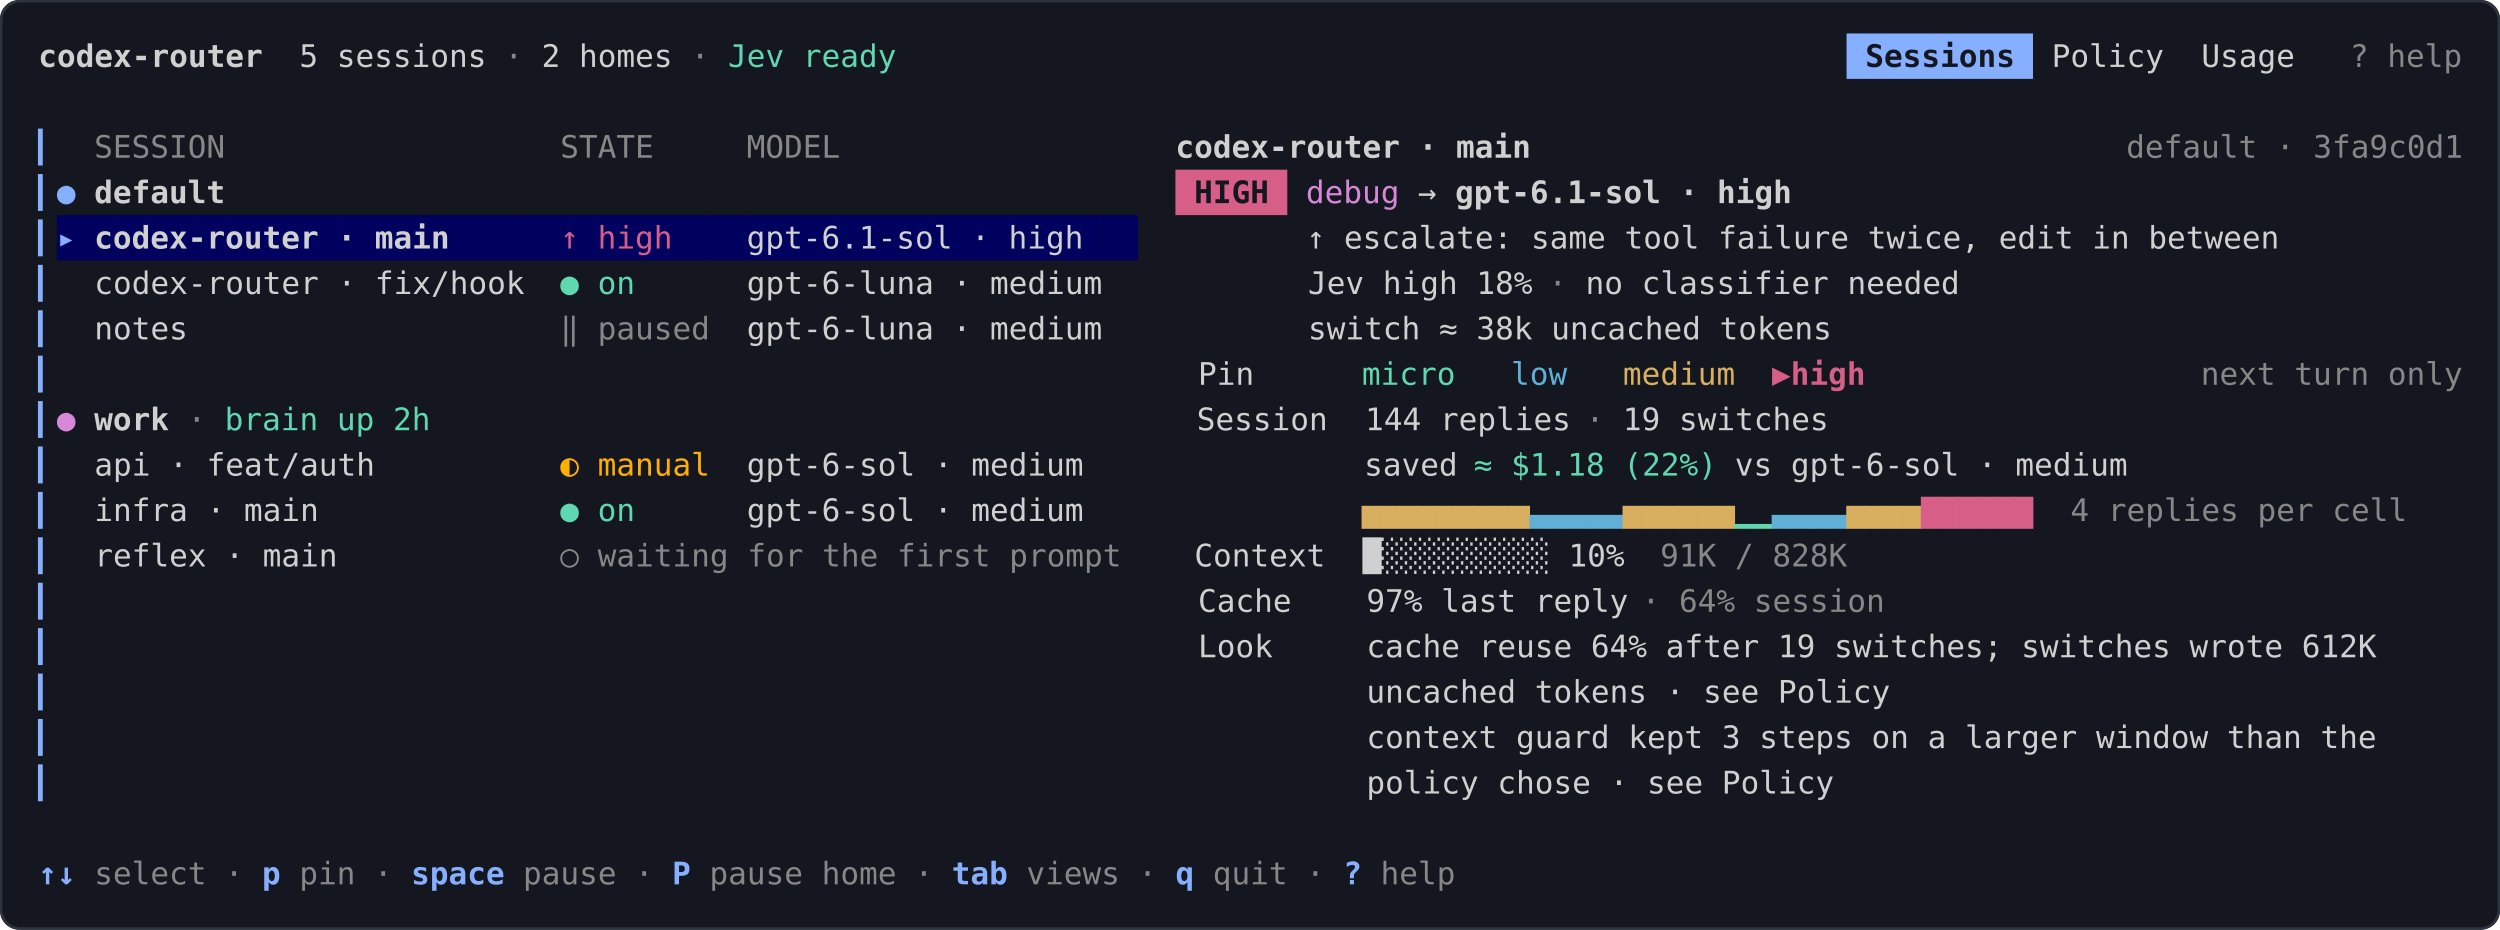
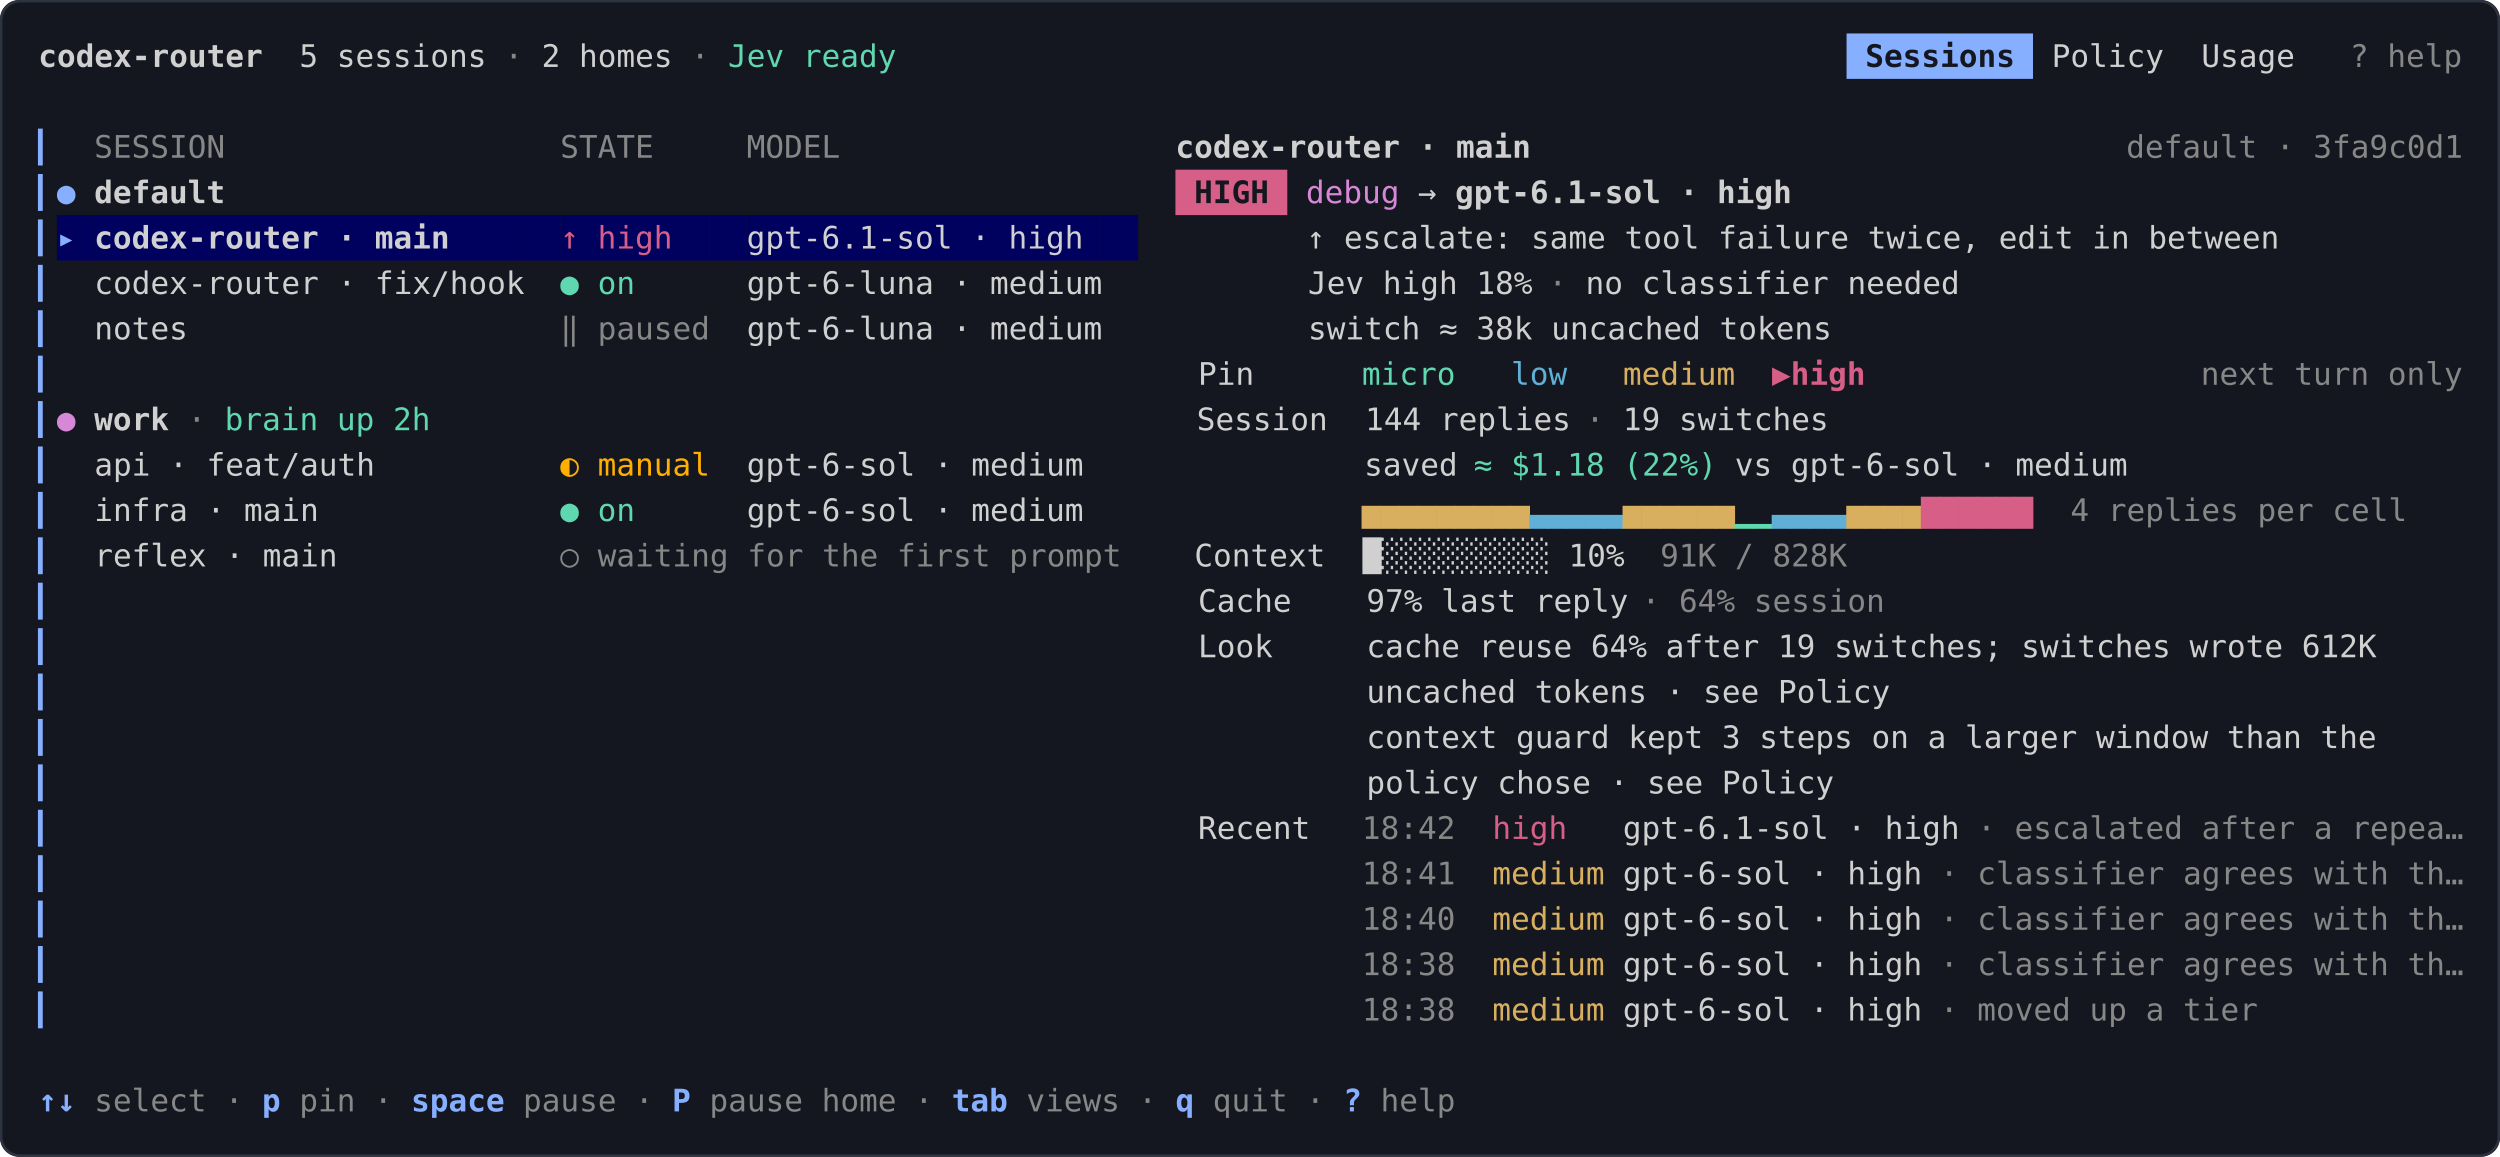
- <svg xmlns="http://www.w3.org/2000/svg" viewBox="0 0 1046 389" width="1046" height="389" role="img" aria-labelledby="title desc">
+ <svg xmlns="http://www.w3.org/2000/svg" viewBox="0 0 1046 484" width="1046" height="484" role="img" aria-labelledby="title desc">
  <style>text { font-family: ui-monospace, SFMono-Regular, Menlo, Consolas, 'DejaVu Sans Mono', monospace; font-size: 13px; }</style>
-   <rect width="1046" height="389" rx="8" fill="#14171f" />
-   <rect x="0.5" y="0.5" width="1045" height="388" rx="8" fill="none" stroke="#2e3340" />
+   <rect width="1046" height="484" rx="8" fill="#14171f" />
+   <rect x="0.5" y="0.5" width="1045" height="483" rx="8" fill="none" stroke="#2e3340" />
  <text x="16.0" y="28.0" fill="#d0d0d0" font-weight="700" xml:space="preserve">codex-router</text>
  <text x="109.6" y="28.0" fill="#d0d0d0" xml:space="preserve">  5 sessions</text>
  <text x="203.2" y="28.0" fill="#878787" xml:space="preserve"> · </text>
  <text x="226.6" y="28.0" fill="#d0d0d0" xml:space="preserve">2 homes</text>
  <text x="281.2" y="28.0" fill="#878787" xml:space="preserve"> · </text>
  <text x="304.6" y="28.0" fill="#5fd7af" xml:space="preserve">Jev ready</text>
  <rect x="772.6" y="14.0" width="78.0" height="19" fill="#87afff" />
  <text x="772.6" y="28.0" fill="#14171f" font-weight="700" xml:space="preserve"> Sessions </text>
  <text x="850.6" y="28.0" fill="#d0d0d0" xml:space="preserve"> Policy  Usage   </text>
  <text x="983.2" y="28.0" fill="#878787" xml:space="preserve">? help</text>
  <text x="16.0" y="66.0" fill="#87afff" xml:space="preserve">▎</text>
  <text x="39.4" y="66.0" fill="#878787" xml:space="preserve">SESSION                </text>
  <text x="234.4" y="66.0" fill="#878787" xml:space="preserve">STATE   </text>
  <text x="312.4" y="66.0" fill="#878787" xml:space="preserve">MODEL              </text>
  <text x="491.8" y="66.0" fill="#d0d0d0" font-weight="700" xml:space="preserve">codex-router · main</text>
  <text x="889.6" y="66.0" fill="#878787" xml:space="preserve">default · 3fa9c0d1</text>
  <text x="16.0" y="85.0" fill="#87afff" xml:space="preserve">▎</text>
  <text x="23.8" y="85.0" fill="#87afff" xml:space="preserve">● </text>
  <text x="39.4" y="85.0" fill="#d0d0d0" font-weight="700" xml:space="preserve">default</text>
  <rect x="491.8" y="71.0" width="46.8" height="19" fill="#d75f87" />
  <text x="491.8" y="85.0" fill="#14171f" font-weight="700" xml:space="preserve"> HIGH </text>
  <text x="546.4" y="85.0" fill="#d787d7" xml:space="preserve">debug</text>
  <text x="585.4" y="85.0" fill="#d0d0d0" xml:space="preserve"> → </text>
  <text x="608.8" y="85.0" fill="#d0d0d0" font-weight="700" xml:space="preserve">gpt-6.1-sol · high</text>
  <text x="16.0" y="104.0" fill="#87afff" xml:space="preserve">▎</text>
  <rect x="23.8" y="90.0" width="15.6" height="19" fill="#00005f" />
  <text x="23.8" y="104.0" fill="#87afff" font-weight="700" xml:space="preserve">▸ </text>
  <rect x="39.4" y="90.0" width="179.4" height="19" fill="#00005f" />
  <text x="39.4" y="104.0" fill="#d0d0d0" font-weight="700" xml:space="preserve">codex-router · main    </text>
  <rect x="218.8" y="90.0" width="15.6" height="19" fill="#00005f" />
  <rect x="234.4" y="90.0" width="62.4" height="19" fill="#00005f" />
  <text x="234.4" y="104.0" fill="#d75f87" xml:space="preserve">↑ high  </text>
  <rect x="296.8" y="90.0" width="15.6" height="19" fill="#00005f" />
  <rect x="312.4" y="90.0" width="148.2" height="19" fill="#00005f" />
  <text x="312.4" y="104.0" fill="#d0d0d0" xml:space="preserve">gpt-6.1-sol · high </text>
  <rect x="460.6" y="90.0" width="15.6" height="19" fill="#00005f" />
  <text x="476.2" y="104.0" fill="#d0d0d0" xml:space="preserve">         ↑ escalate: same tool failure twice, edit in between</text>
  <text x="16.0" y="123.0" fill="#87afff" xml:space="preserve">▎</text>
  <text x="23.8" y="123.0" fill="#d0d0d0" xml:space="preserve">  codex-router · fix/hook  </text>
  <text x="234.4" y="123.0" fill="#5fd7af" xml:space="preserve">● on    </text>
  <text x="296.8" y="123.0" fill="#d0d0d0" xml:space="preserve">  gpt-6-luna · medium           Jev high 18%</text>
  <text x="640.0" y="123.0" fill="#878787" xml:space="preserve"> · </text>
  <text x="663.4" y="123.0" fill="#d0d0d0" xml:space="preserve">no classifier needed</text>
  <text x="16.0" y="142.0" fill="#87afff" xml:space="preserve">▎</text>
  <text x="23.8" y="142.0" fill="#d0d0d0" xml:space="preserve">  notes                    </text>
  <text x="234.4" y="142.0" fill="#878787" xml:space="preserve">‖ paused</text>
  <text x="296.8" y="142.0" fill="#d0d0d0" xml:space="preserve">  gpt-6-luna · medium           switch ≈ 38k uncached tokens</text>
  <text x="16.0" y="161.0" fill="#87afff" xml:space="preserve">▎</text>
  <text x="23.8" y="161.0" fill="#d0d0d0" xml:space="preserve">                                                             Pin     </text>
  <text x="562.0" y="161.0" fill="#5fd7af" xml:space="preserve"> micro  </text>
  <text x="624.4" y="161.0" fill="#5fafd7" xml:space="preserve"> low  </text>
  <text x="671.2" y="161.0" fill="#d7af5f" xml:space="preserve"> medium  </text>
  <text x="741.4" y="161.0" fill="#d75f87" font-weight="700" xml:space="preserve">▶high  </text>
  <text x="920.8" y="161.0" fill="#878787" xml:space="preserve">next turn only</text>
  <text x="16.0" y="180.0" fill="#87afff" xml:space="preserve">▎</text>
  <text x="23.8" y="180.0" fill="#d787d7" xml:space="preserve">● </text>
  <text x="39.4" y="180.0" fill="#d0d0d0" font-weight="700" xml:space="preserve">work</text>
  <text x="70.6" y="180.0" fill="#878787" xml:space="preserve"> · </text>
  <text x="94.0" y="180.0" fill="#5fd7af" xml:space="preserve">brain up 2h</text>
  <text x="179.8" y="180.0" fill="#d0d0d0" xml:space="preserve">                                         Session  144 replies</text>
  <text x="655.6" y="180.0" fill="#878787" xml:space="preserve"> · </text>
  <text x="679.0" y="180.0" fill="#d0d0d0" xml:space="preserve">19 switches</text>
  <text x="16.0" y="199.0" fill="#87afff" xml:space="preserve">▎</text>
  <text x="23.8" y="199.0" fill="#d0d0d0" xml:space="preserve">  api · feat/auth          </text>
  <text x="234.4" y="199.0" fill="#ffaf00" xml:space="preserve">◐ manual</text>
  <text x="296.8" y="199.0" fill="#d0d0d0" xml:space="preserve">  gpt-6-sol · medium               saved </text>
  <text x="616.6" y="199.0" fill="#5fd7af" xml:space="preserve">≈ $1.18 (22%)</text>
  <text x="718.0" y="199.0" fill="#d0d0d0" xml:space="preserve"> vs gpt-6-sol · medium</text>
  <text x="16.0" y="218.0" fill="#87afff" xml:space="preserve">▎</text>
  <text x="23.8" y="218.0" fill="#d0d0d0" xml:space="preserve">  infra · main             </text>
  <text x="234.4" y="218.0" fill="#5fd7af" xml:space="preserve">● on    </text>
  <text x="296.8" y="218.0" fill="#d0d0d0" xml:space="preserve">  gpt-6-sol · medium               </text>
  <text x="569.8" y="218.0" fill="#d7af5f" xml:space="preserve">▅</text>
  <text x="577.6" y="218.0" fill="#d7af5f" xml:space="preserve">▅</text>
  <text x="585.4" y="218.0" fill="#d7af5f" xml:space="preserve">▅</text>
  <text x="593.2" y="218.0" fill="#d7af5f" xml:space="preserve">▅</text>
  <text x="601.0" y="218.0" fill="#d7af5f" xml:space="preserve">▅</text>
  <text x="608.8" y="218.0" fill="#d7af5f" xml:space="preserve">▅</text>
  <text x="616.6" y="218.0" fill="#d7af5f" xml:space="preserve">▅</text>
  <text x="624.4" y="218.0" fill="#d7af5f" xml:space="preserve">▅</text>
  <text x="632.2" y="218.0" fill="#d7af5f" xml:space="preserve">▅</text>
  <text x="640.0" y="218.0" fill="#5fafd7" xml:space="preserve">▃</text>
  <text x="647.8" y="218.0" fill="#5fafd7" xml:space="preserve">▃</text>
  <text x="655.6" y="218.0" fill="#5fafd7" xml:space="preserve">▃</text>
  <text x="663.4" y="218.0" fill="#5fafd7" xml:space="preserve">▃</text>
  <text x="671.2" y="218.0" fill="#5fafd7" xml:space="preserve">▃</text>
  <text x="679.0" y="218.0" fill="#d7af5f" xml:space="preserve">▅</text>
  <text x="686.8" y="218.0" fill="#d7af5f" xml:space="preserve">▅</text>
  <text x="694.6" y="218.0" fill="#d7af5f" xml:space="preserve">▅</text>
  <text x="702.4" y="218.0" fill="#d7af5f" xml:space="preserve">▅</text>
  <text x="710.2" y="218.0" fill="#d7af5f" xml:space="preserve">▅</text>
  <text x="718.0" y="218.0" fill="#d7af5f" xml:space="preserve">▅</text>
  <text x="725.8" y="218.0" fill="#5fd7af" xml:space="preserve">▁</text>
  <text x="733.6" y="218.0" fill="#5fd7af" xml:space="preserve">▁</text>
  <text x="741.4" y="218.0" fill="#5fafd7" xml:space="preserve">▃</text>
  <text x="749.2" y="218.0" fill="#5fafd7" xml:space="preserve">▃</text>
  <text x="757.0" y="218.0" fill="#5fafd7" xml:space="preserve">▃</text>
  <text x="764.8" y="218.0" fill="#5fafd7" xml:space="preserve">▃</text>
  <text x="772.6" y="218.0" fill="#d7af5f" xml:space="preserve">▅</text>
  <text x="780.4" y="218.0" fill="#d7af5f" xml:space="preserve">▅</text>
  <text x="788.2" y="218.0" fill="#d7af5f" xml:space="preserve">▅</text>
  <text x="796.0" y="218.0" fill="#d7af5f" xml:space="preserve">▅</text>
  <text x="803.8" y="218.0" fill="#d75f87" xml:space="preserve">▇</text>
  <text x="811.6" y="218.0" fill="#d75f87" xml:space="preserve">▇</text>
  <text x="819.4" y="218.0" fill="#d75f87" xml:space="preserve">▇</text>
  <text x="827.2" y="218.0" fill="#d75f87" xml:space="preserve">▇</text>
  <text x="835.0" y="218.0" fill="#d75f87" xml:space="preserve">▇</text>
  <text x="842.8" y="218.0" fill="#d75f87" xml:space="preserve">▇</text>
  <text x="850.6" y="218.0" fill="#878787" xml:space="preserve">  4 replies per cell</text>
  <text x="16.0" y="237.0" fill="#87afff" xml:space="preserve">▎</text>
  <text x="23.8" y="237.0" fill="#d0d0d0" xml:space="preserve">  reflex · main            </text>
  <text x="234.4" y="237.0" fill="#878787" xml:space="preserve">○ waiting for the first prompt</text>
  <text x="468.4" y="237.0" fill="#d0d0d0" xml:space="preserve">    Context  █░░░░░░░░░ 10%  </text>
  <text x="694.6" y="237.0" fill="#878787" xml:space="preserve">91K / 828K</text>
  <text x="16.0" y="256.0" fill="#87afff" xml:space="preserve">▎</text>
  <text x="23.8" y="256.0" fill="#d0d0d0" xml:space="preserve">                                                             Cache    97% last reply</text>
  <text x="679.0" y="256.0" fill="#878787" xml:space="preserve"> · 64% session</text>
  <text x="16.0" y="275.0" fill="#87afff" xml:space="preserve">▎</text>
  <text x="23.8" y="275.0" fill="#d0d0d0" xml:space="preserve">                                                             Look     cache reuse 64% after 19 switches; switches wrote 612K</text>
  <text x="16.0" y="294.0" fill="#87afff" xml:space="preserve">▎</text>
  <text x="23.8" y="294.0" fill="#d0d0d0" xml:space="preserve">                                                                      uncached tokens · see Policy</text>
  <text x="16.0" y="313.0" fill="#87afff" xml:space="preserve">▎</text>
  <text x="23.8" y="313.0" fill="#d0d0d0" xml:space="preserve">                                                                      context guard kept 3 steps on a larger window than the</text>
  <text x="16.0" y="332.0" fill="#87afff" xml:space="preserve">▎</text>
  <text x="23.8" y="332.0" fill="#d0d0d0" xml:space="preserve">                                                                      policy chose · see Policy</text>
-   <text x="16.0" y="370.0" fill="#87afff" font-weight="700" xml:space="preserve">↑↓</text>
-   <text x="31.6" y="370.0" fill="#878787" xml:space="preserve"> select</text>
-   <text x="86.2" y="370.0" fill="#878787" xml:space="preserve"> · </text>
-   <text x="109.6" y="370.0" fill="#87afff" font-weight="700" xml:space="preserve">p</text>
-   <text x="117.4" y="370.0" fill="#878787" xml:space="preserve"> pin</text>
-   <text x="148.6" y="370.0" fill="#878787" xml:space="preserve"> · </text>
-   <text x="172.0" y="370.0" fill="#87afff" font-weight="700" xml:space="preserve">space</text>
-   <text x="211.0" y="370.0" fill="#878787" xml:space="preserve"> pause</text>
-   <text x="257.8" y="370.0" fill="#878787" xml:space="preserve"> · </text>
-   <text x="281.2" y="370.0" fill="#87afff" font-weight="700" xml:space="preserve">P</text>
-   <text x="289.0" y="370.0" fill="#878787" xml:space="preserve"> pause home</text>
-   <text x="374.8" y="370.0" fill="#878787" xml:space="preserve"> · </text>
-   <text x="398.2" y="370.0" fill="#87afff" font-weight="700" xml:space="preserve">tab</text>
-   <text x="421.6" y="370.0" fill="#878787" xml:space="preserve"> views</text>
-   <text x="468.4" y="370.0" fill="#878787" xml:space="preserve"> · </text>
-   <text x="491.8" y="370.0" fill="#87afff" font-weight="700" xml:space="preserve">q</text>
-   <text x="499.6" y="370.0" fill="#878787" xml:space="preserve"> quit</text>
-   <text x="538.6" y="370.0" fill="#878787" xml:space="preserve"> · </text>
-   <text x="562.0" y="370.0" fill="#87afff" font-weight="700" xml:space="preserve">?</text>
-   <text x="569.8" y="370.0" fill="#878787" xml:space="preserve"> help</text>
+   <text x="16.0" y="351.0" fill="#87afff" xml:space="preserve">▎</text>
+   <text x="23.8" y="351.0" fill="#d0d0d0" xml:space="preserve">                                                             Recent   </text>
+   <text x="569.8" y="351.0" fill="#878787" xml:space="preserve">18:42  </text>
+   <text x="624.4" y="351.0" fill="#d75f87" xml:space="preserve">high   </text>
+   <text x="679.0" y="351.0" fill="#d0d0d0" xml:space="preserve">gpt-6.1-sol · high</text>
+   <text x="819.4" y="351.0" fill="#878787" xml:space="preserve"> · escalated after a repea…</text>
+   <text x="16.0" y="370.0" fill="#87afff" xml:space="preserve">▎</text>
+   <text x="569.8" y="370.0" fill="#878787" xml:space="preserve">18:41  </text>
+   <text x="624.4" y="370.0" fill="#d7af5f" xml:space="preserve">medium </text>
+   <text x="679.0" y="370.0" fill="#d0d0d0" xml:space="preserve">gpt-6-sol · high</text>
+   <text x="803.8" y="370.0" fill="#878787" xml:space="preserve"> · classifier agrees with th…</text>
+   <text x="16.0" y="389.0" fill="#87afff" xml:space="preserve">▎</text>
+   <text x="569.8" y="389.0" fill="#878787" xml:space="preserve">18:40  </text>
+   <text x="624.4" y="389.0" fill="#d7af5f" xml:space="preserve">medium </text>
+   <text x="679.0" y="389.0" fill="#d0d0d0" xml:space="preserve">gpt-6-sol · high</text>
+   <text x="803.8" y="389.0" fill="#878787" xml:space="preserve"> · classifier agrees with th…</text>
+   <text x="16.0" y="408.0" fill="#87afff" xml:space="preserve">▎</text>
+   <text x="569.8" y="408.0" fill="#878787" xml:space="preserve">18:38  </text>
+   <text x="624.4" y="408.0" fill="#d7af5f" xml:space="preserve">medium </text>
+   <text x="679.0" y="408.0" fill="#d0d0d0" xml:space="preserve">gpt-6-sol · high</text>
+   <text x="803.8" y="408.0" fill="#878787" xml:space="preserve"> · classifier agrees with th…</text>
+   <text x="16.0" y="427.0" fill="#87afff" xml:space="preserve">▎</text>
+   <text x="569.8" y="427.0" fill="#878787" xml:space="preserve">18:38  </text>
+   <text x="624.4" y="427.0" fill="#d7af5f" xml:space="preserve">medium </text>
+   <text x="679.0" y="427.0" fill="#d0d0d0" xml:space="preserve">gpt-6-sol · high</text>
+   <text x="803.8" y="427.0" fill="#878787" xml:space="preserve"> · moved up a tier</text>
+   <text x="16.0" y="465.0" fill="#87afff" font-weight="700" xml:space="preserve">↑↓</text>
+   <text x="31.6" y="465.0" fill="#878787" xml:space="preserve"> select</text>
+   <text x="86.2" y="465.0" fill="#878787" xml:space="preserve"> · </text>
+   <text x="109.6" y="465.0" fill="#87afff" font-weight="700" xml:space="preserve">p</text>
+   <text x="117.4" y="465.0" fill="#878787" xml:space="preserve"> pin</text>
+   <text x="148.6" y="465.0" fill="#878787" xml:space="preserve"> · </text>
+   <text x="172.0" y="465.0" fill="#87afff" font-weight="700" xml:space="preserve">space</text>
+   <text x="211.0" y="465.0" fill="#878787" xml:space="preserve"> pause</text>
+   <text x="257.8" y="465.0" fill="#878787" xml:space="preserve"> · </text>
+   <text x="281.2" y="465.0" fill="#87afff" font-weight="700" xml:space="preserve">P</text>
+   <text x="289.0" y="465.0" fill="#878787" xml:space="preserve"> pause home</text>
+   <text x="374.8" y="465.0" fill="#878787" xml:space="preserve"> · </text>
+   <text x="398.2" y="465.0" fill="#87afff" font-weight="700" xml:space="preserve">tab</text>
+   <text x="421.6" y="465.0" fill="#878787" xml:space="preserve"> views</text>
+   <text x="468.4" y="465.0" fill="#878787" xml:space="preserve"> · </text>
+   <text x="491.8" y="465.0" fill="#87afff" font-weight="700" xml:space="preserve">q</text>
+   <text x="499.6" y="465.0" fill="#878787" xml:space="preserve"> quit</text>
+   <text x="538.6" y="465.0" fill="#878787" xml:space="preserve"> · </text>
+   <text x="562.0" y="465.0" fill="#87afff" font-weight="700" xml:space="preserve">?</text>
+   <text x="569.8" y="465.0" fill="#878787" xml:space="preserve"> help</text>
</svg>
